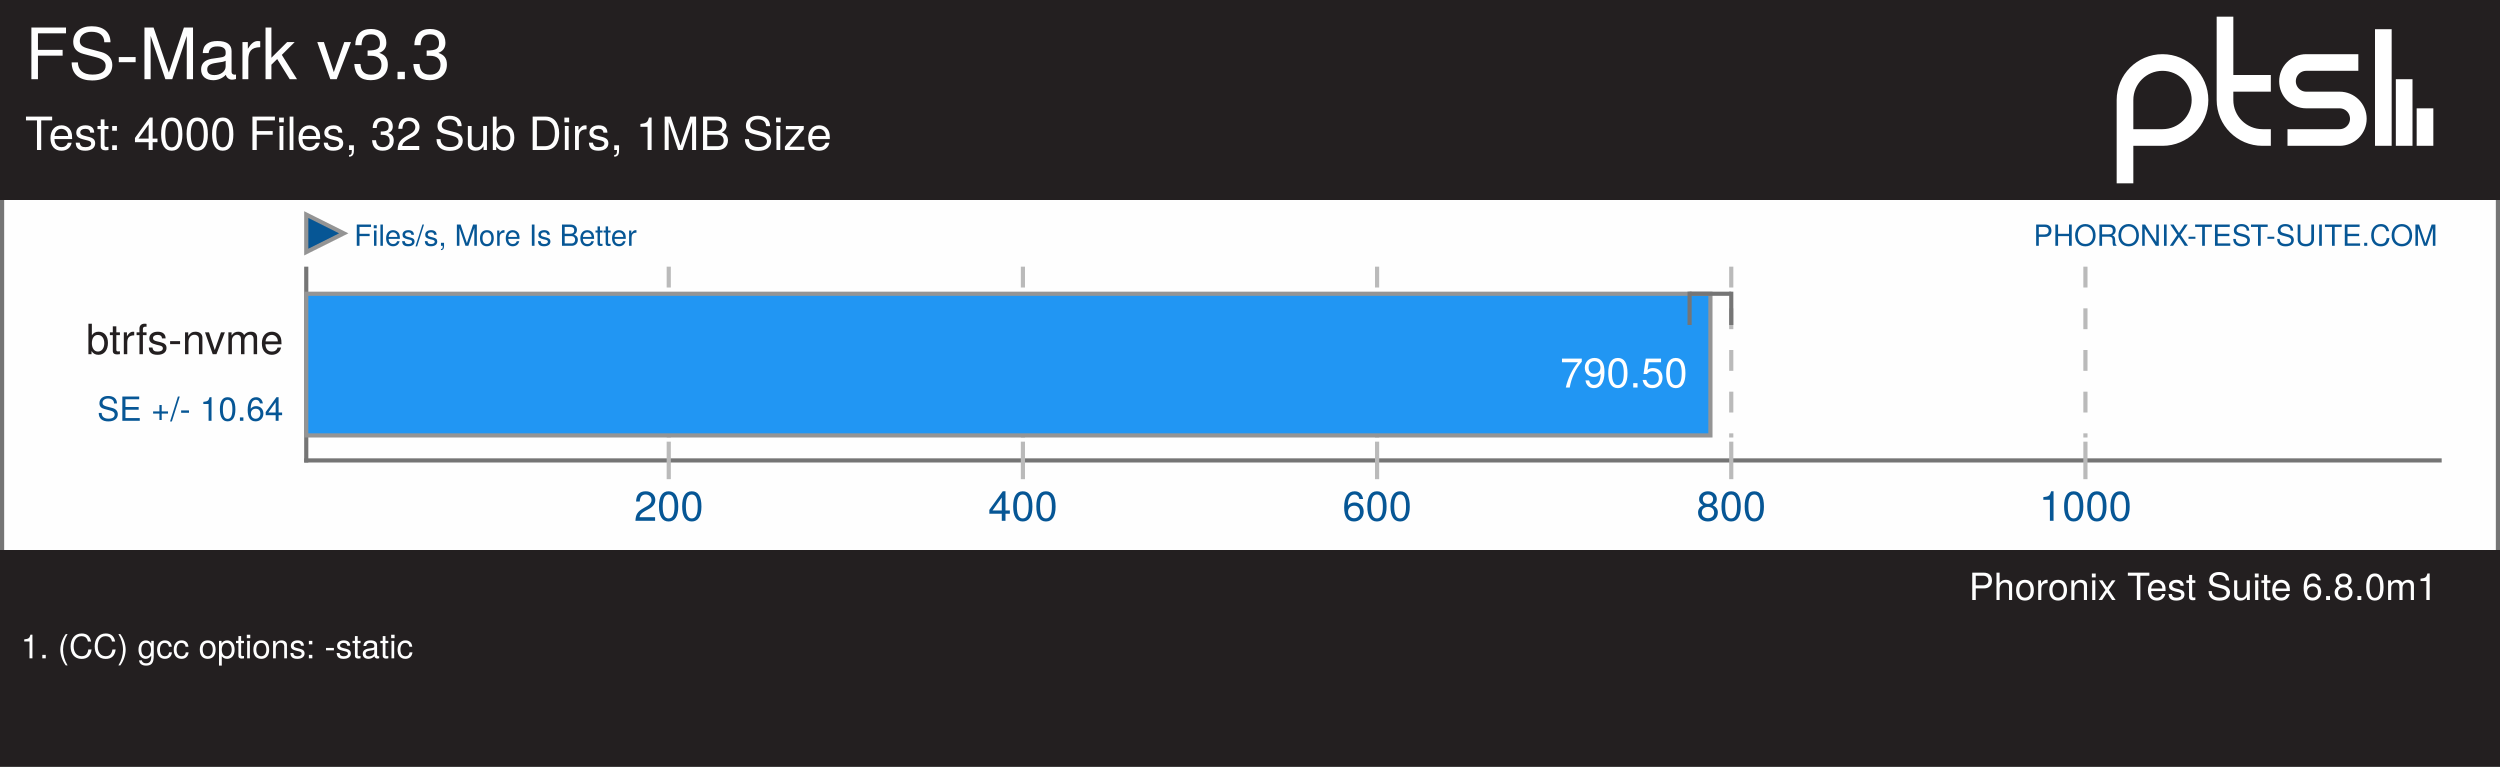
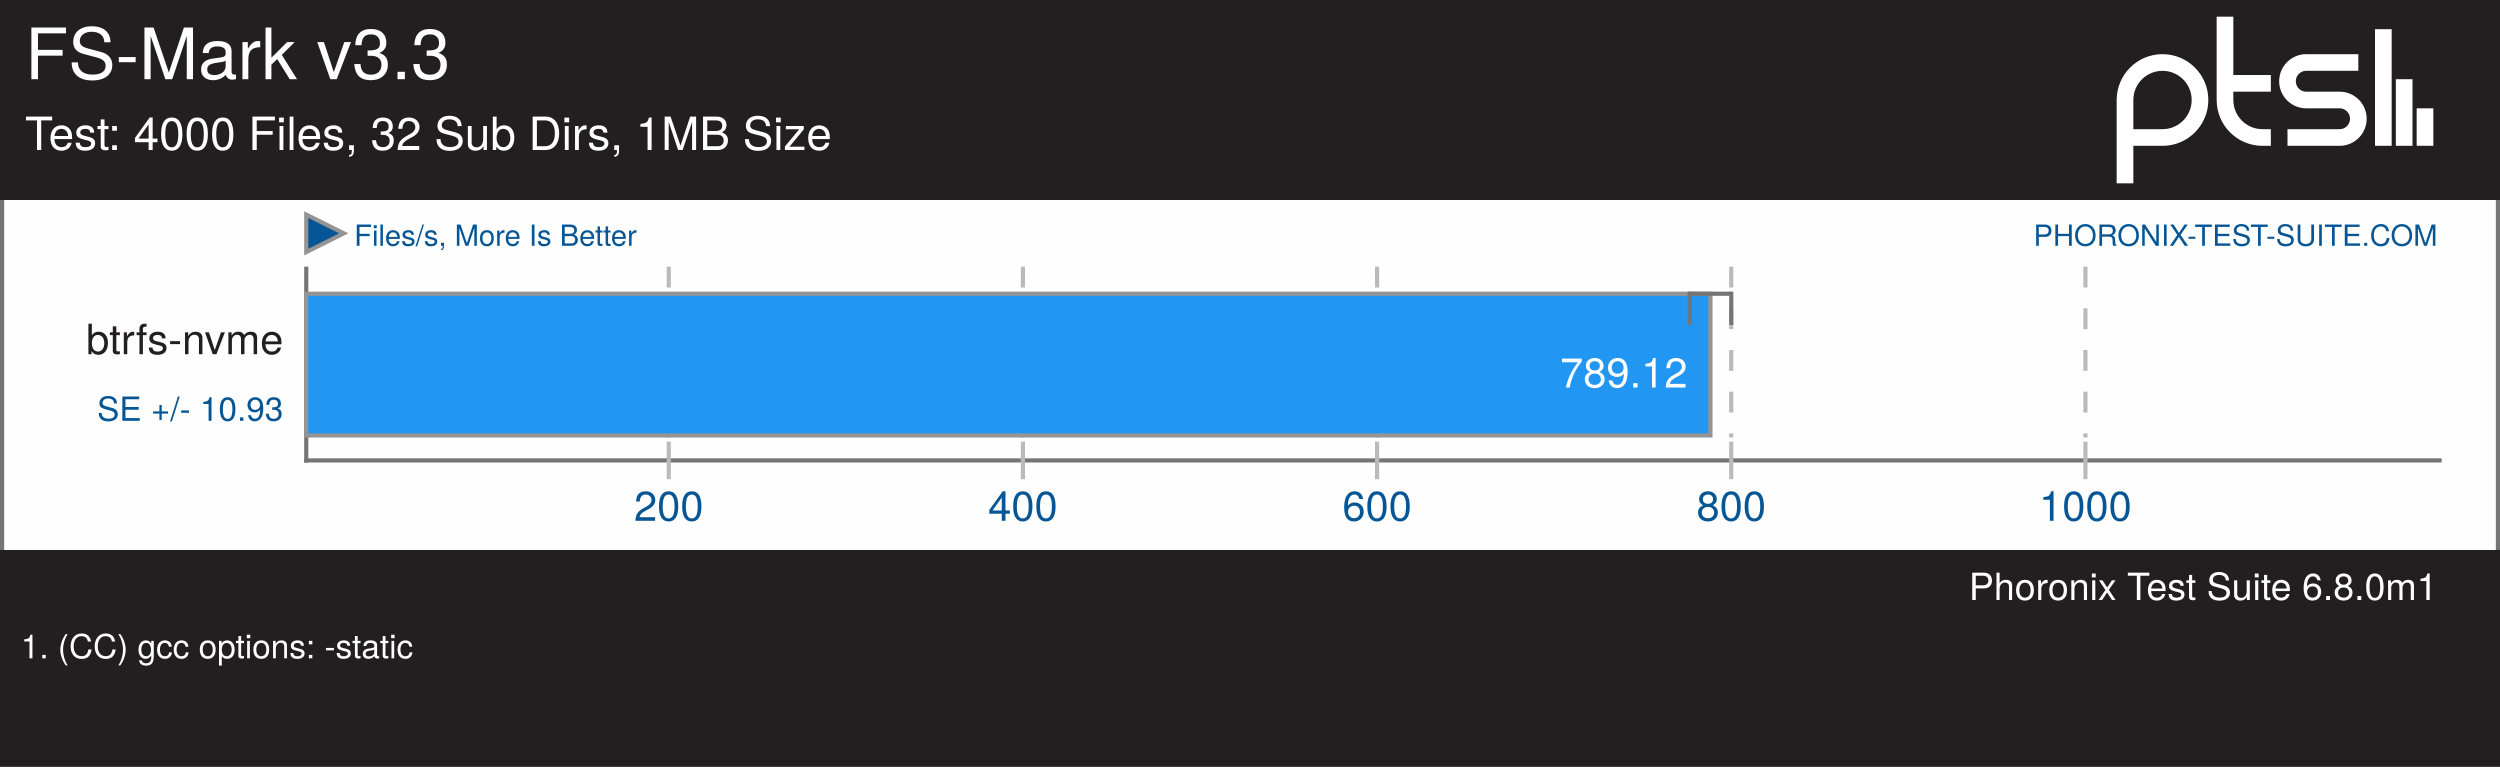
<svg xmlns="http://www.w3.org/2000/svg" xmlns:xlink="http://www.w3.org/1999/xlink" version="1.1" font-family="sans-serif, droid-sans, helvetica, verdana, tahoma" viewbox="0 0 600 184" width="600" height="184" preserveAspectRatio="xMinYMin meet">
  <rect x="0" y="0" width="600" height="184" fill="#FEFEFE" stroke="#757575" stroke-width="2" />
  <g stroke="#757575" stroke-width="1">
    <line x1="73.5" y1="64" x2="73.5" y2="111" />
    <line x1="73" y1="110.5" x2="586" y2="110.5" />
  </g>
  <a xlink:href="http://www.phoronix-test-suite.com/" xlink:show="new">
    <text x="585" y="59" font-size="7" fill="#065695" text-anchor="end" xlink:show="new">PHORONIX-TEST-SUITE.COM</text>
  </a>
  <polygon points="82.5,56 73.5,60.5 73.5,51.5" fill="#065695" stroke="#949494" stroke-width="1" />
  <text x="85" y="59" font-size="7" fill="#065695" text-anchor="start">Files/s, More Is Better</text>
  <rect x="0" y="0" width="600" height="48" fill="#231f20" />
  <a xlink:href="http://openbenchmarking.org/test/pts/fs-mark-1.0.1" xlink:show="new">
    <text x="6" y="19" font-size="17" fill="#FEFEFE" text-anchor="start" xlink:show="new">FS-Mark v3.3</text>
  </a>
  <text x="6" y="36" font-size="11" fill="#FEFEFE" text-anchor="start">Test: 4000 Files, 32 Sub Dirs, 1MB Size</text>
  <path d="m74 22v9m-5-16v16m-5-28v28m-23-2h12.5c2.485 0 4.5-2.015 4.5-4.5s-2.015-4.5-4.5-4.5h-8c-2.485 0-4.5-2.015-4.5-4.5s2.015-4.5 4.5-4.5h12.5m-21 5h-11m11 13h-2c-4.971 0-9-4.029-9-9v-20m-24 40v-20c0-4.971 4.029-9 9-9 4.971 0 9 4.029 9 9s-4.029 9-9 9h-9" stroke="#ffffff" stroke-width="4" fill="none" transform="translate(508,4)" />
  <line x1="73.5" y1="110" x2="73.5" y2="110" stroke="#757575" stroke-width="11" stroke-dasharray="1,45" />
  <g font-size="10" fill="#231f20">
    <text x="68" y="85" text-anchor="end">btrfs-nvme</text>
  </g>
  <g font-size="10" fill="#065695" text-anchor="middle">
    <text x="160.5" y="125">200</text>
    <text x="245.5" y="125">400</text>
    <text x="330.5" y="125">600</text>
    <text x="415.5" y="125">800</text>
    <text x="500.5" y="125">1000</text>
  </g>
  <g stroke="#BABABA" stroke-width="1">
    <line x1="160.5" y1="64" x2="160.5" y2="105" stroke-dasharray="5,5" />
    <line x1="160.5" y1="106" x2="160.5" y2="115" />
    <line x1="245.5" y1="64" x2="245.5" y2="105" stroke-dasharray="5,5" />
    <line x1="245.5" y1="106" x2="245.5" y2="115" />
    <line x1="330.5" y1="64" x2="330.5" y2="105" stroke-dasharray="5,5" />
    <line x1="330.5" y1="106" x2="330.5" y2="115" />
    <line x1="415.5" y1="64" x2="415.5" y2="105" stroke-dasharray="5,5" />
    <line x1="415.5" y1="106" x2="415.5" y2="115" />
    <line x1="500.5" y1="64" x2="500.5" y2="105" stroke-dasharray="5,5" />
    <line x1="500.5" y1="106" x2="500.5" y2="115" />
  </g>
  <g stroke="#949494" stroke-width="1">
-     <rect x="73.5" y="70.5" height="34" width="337" fill="#2196f3" xlink:title="btrfs-nvme: 790.50" />
+     <rect x="73.5" y="70.5" height="34" width="337" fill="#2196f3" xlink:title="btrfs-nvme: 789.12" />
  </g>
  <g font-size="8" fill="#065695" text-anchor="end">
-     <text y="101" x="68">SE +/- 10.64</text>
+     <text y="101" x="68">SE +/- 10.93</text>
  </g>
  <g font-size="10" fill="#FFFFFF">
-     <text x="405" y="93" text-anchor="end">790.50</text>
+     <text x="405" y="93" text-anchor="end">789.12</text>
  </g>
  <line x1="405.5" y1="70" x2="405.5" y2="78" stroke="#757575" stroke-width="1" />
  <line x1="415.5" y1="70" x2="415.5" y2="78" stroke="#757575" stroke-width="1" />
  <line x1="405.5" y1="70.5" x2="415.5" y2="70.5" stroke="#757575" stroke-width="1" />
  <rect x="0" y="132" width="600" height="52" fill="#231f20" />
  <a xlink:href="http://www.phoronix-test-suite.com/" xlink:show="new">
    <text x="585" y="144" font-size="9" fill="#FEFEFE" text-anchor="end" xlink:show="new">Phoronix Test Suite 6.8.0m1</text>
  </a>
  <text x="5" y="158" font-size="8" fill="#FEFEFE" text-anchor="start" xlink:title="-static" width="595">1. (CC) gcc options: -static</text>
</svg>
